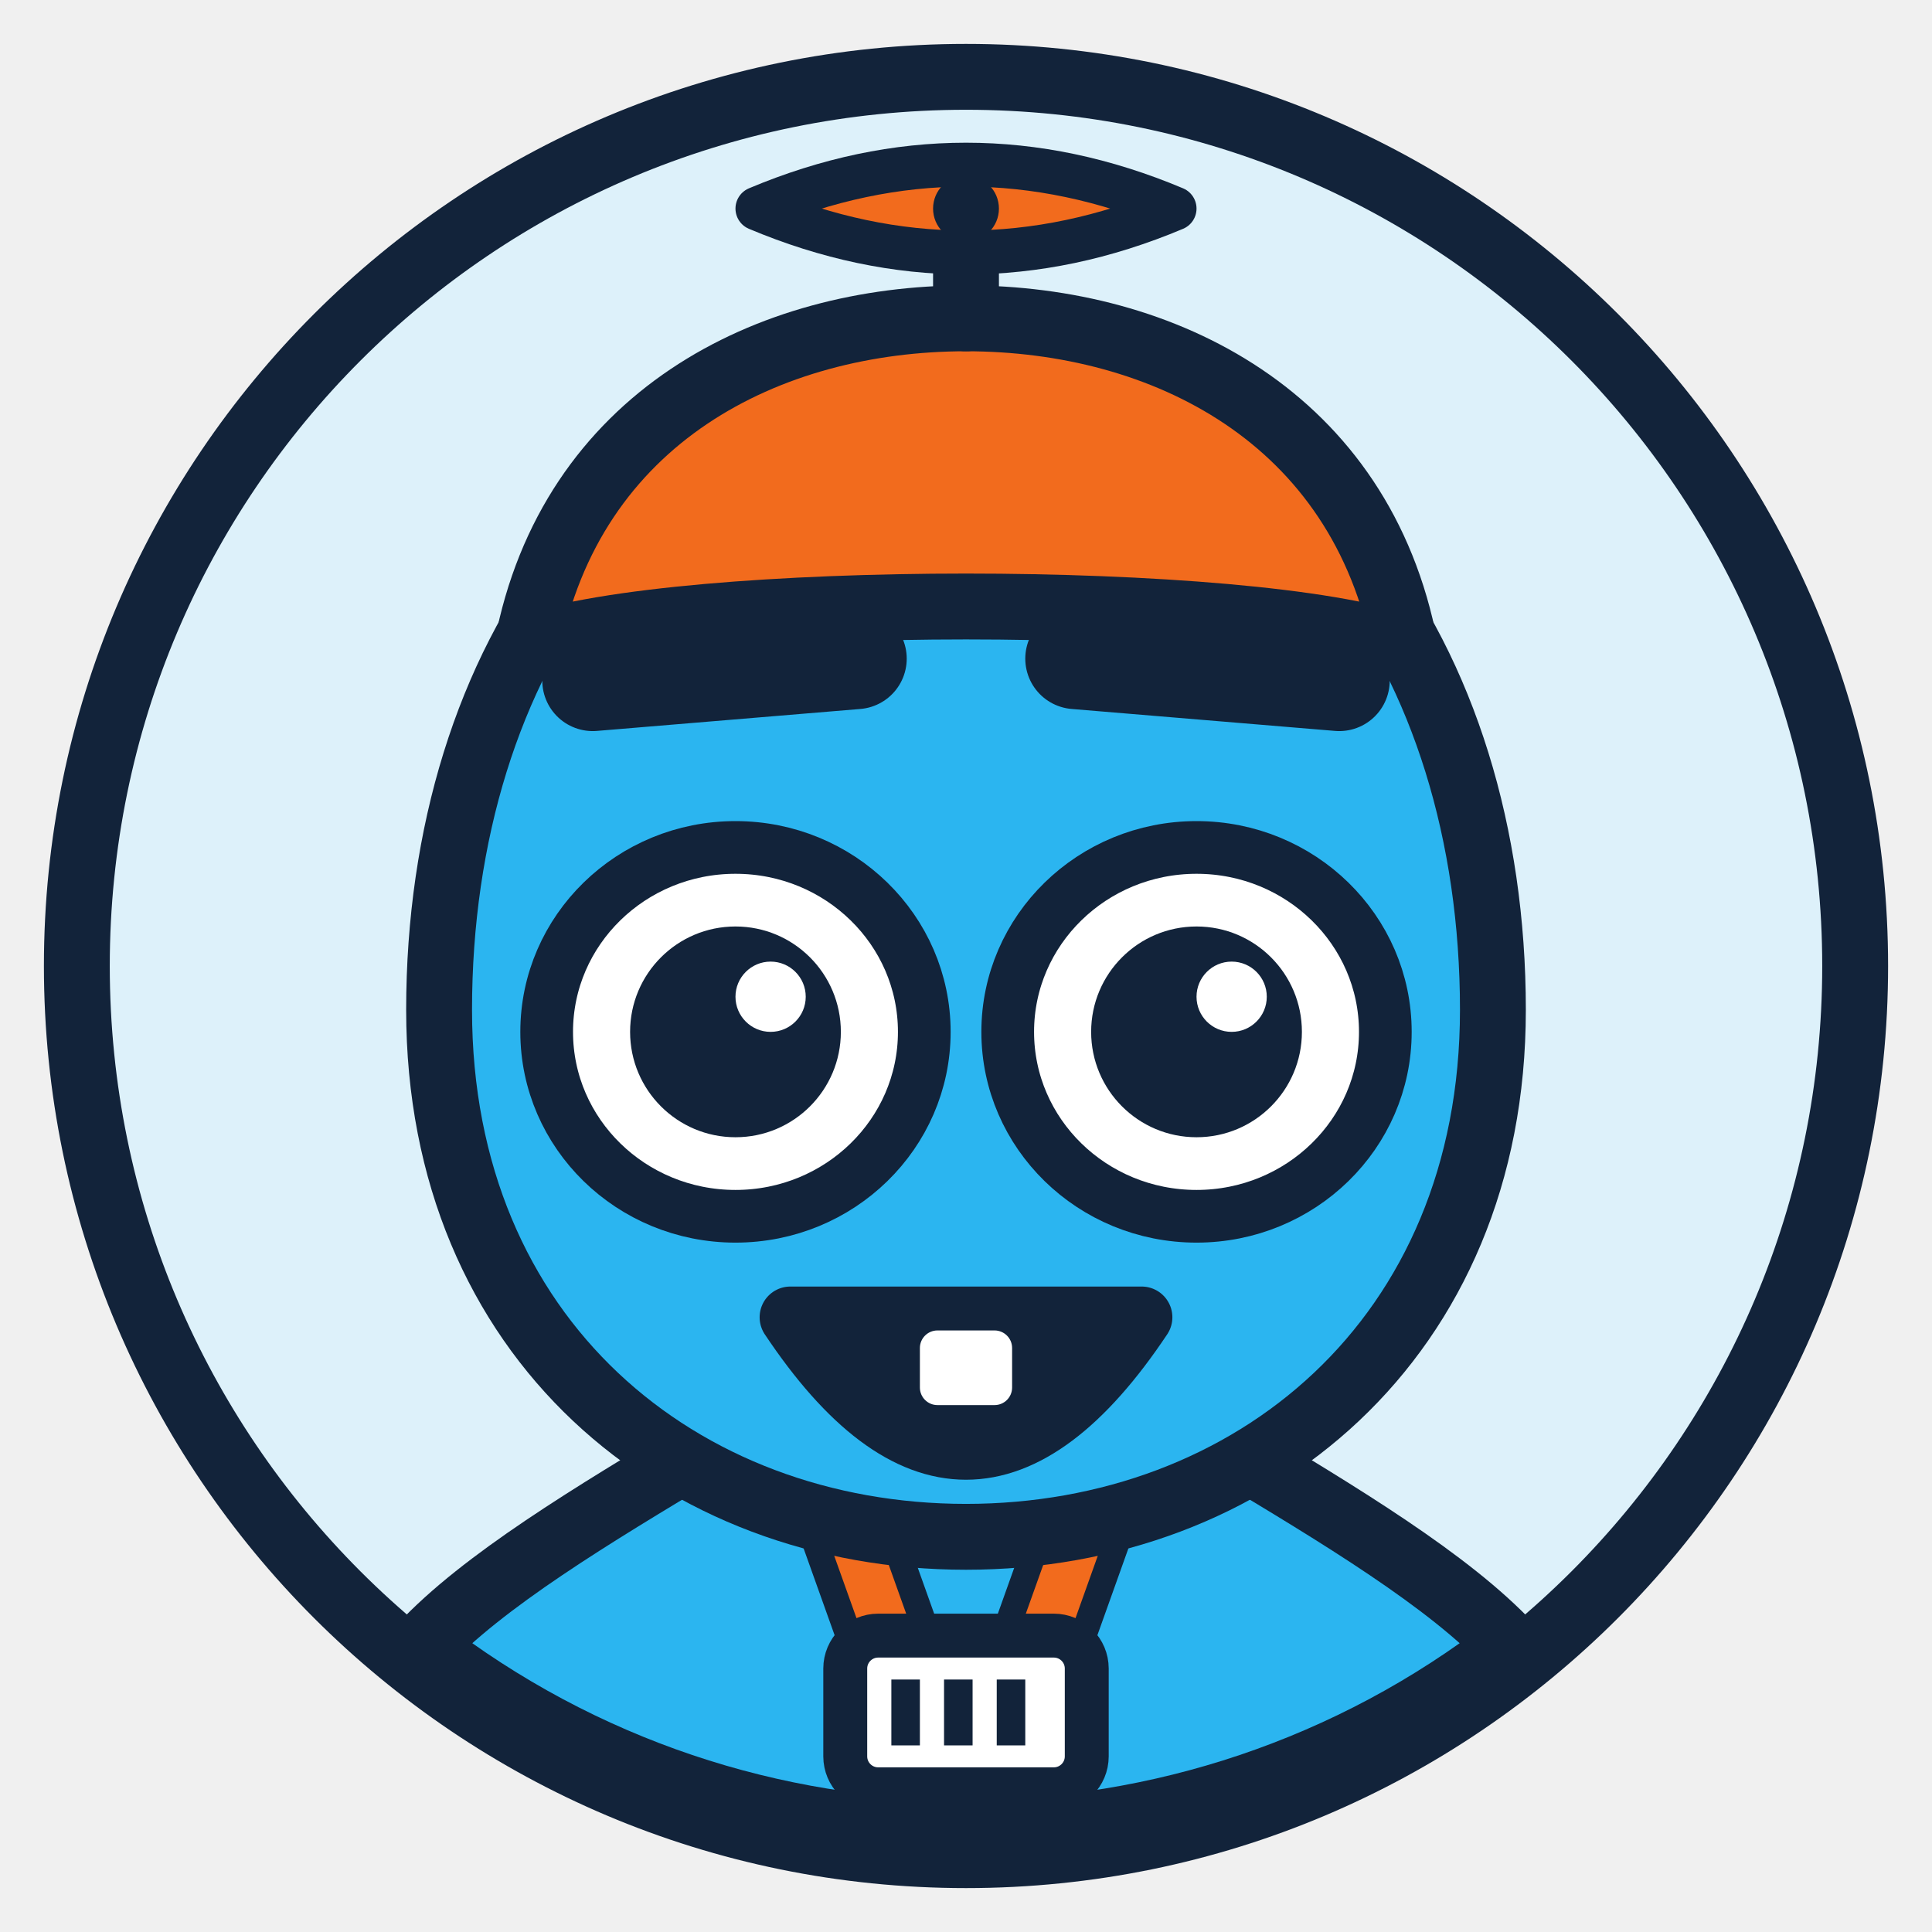
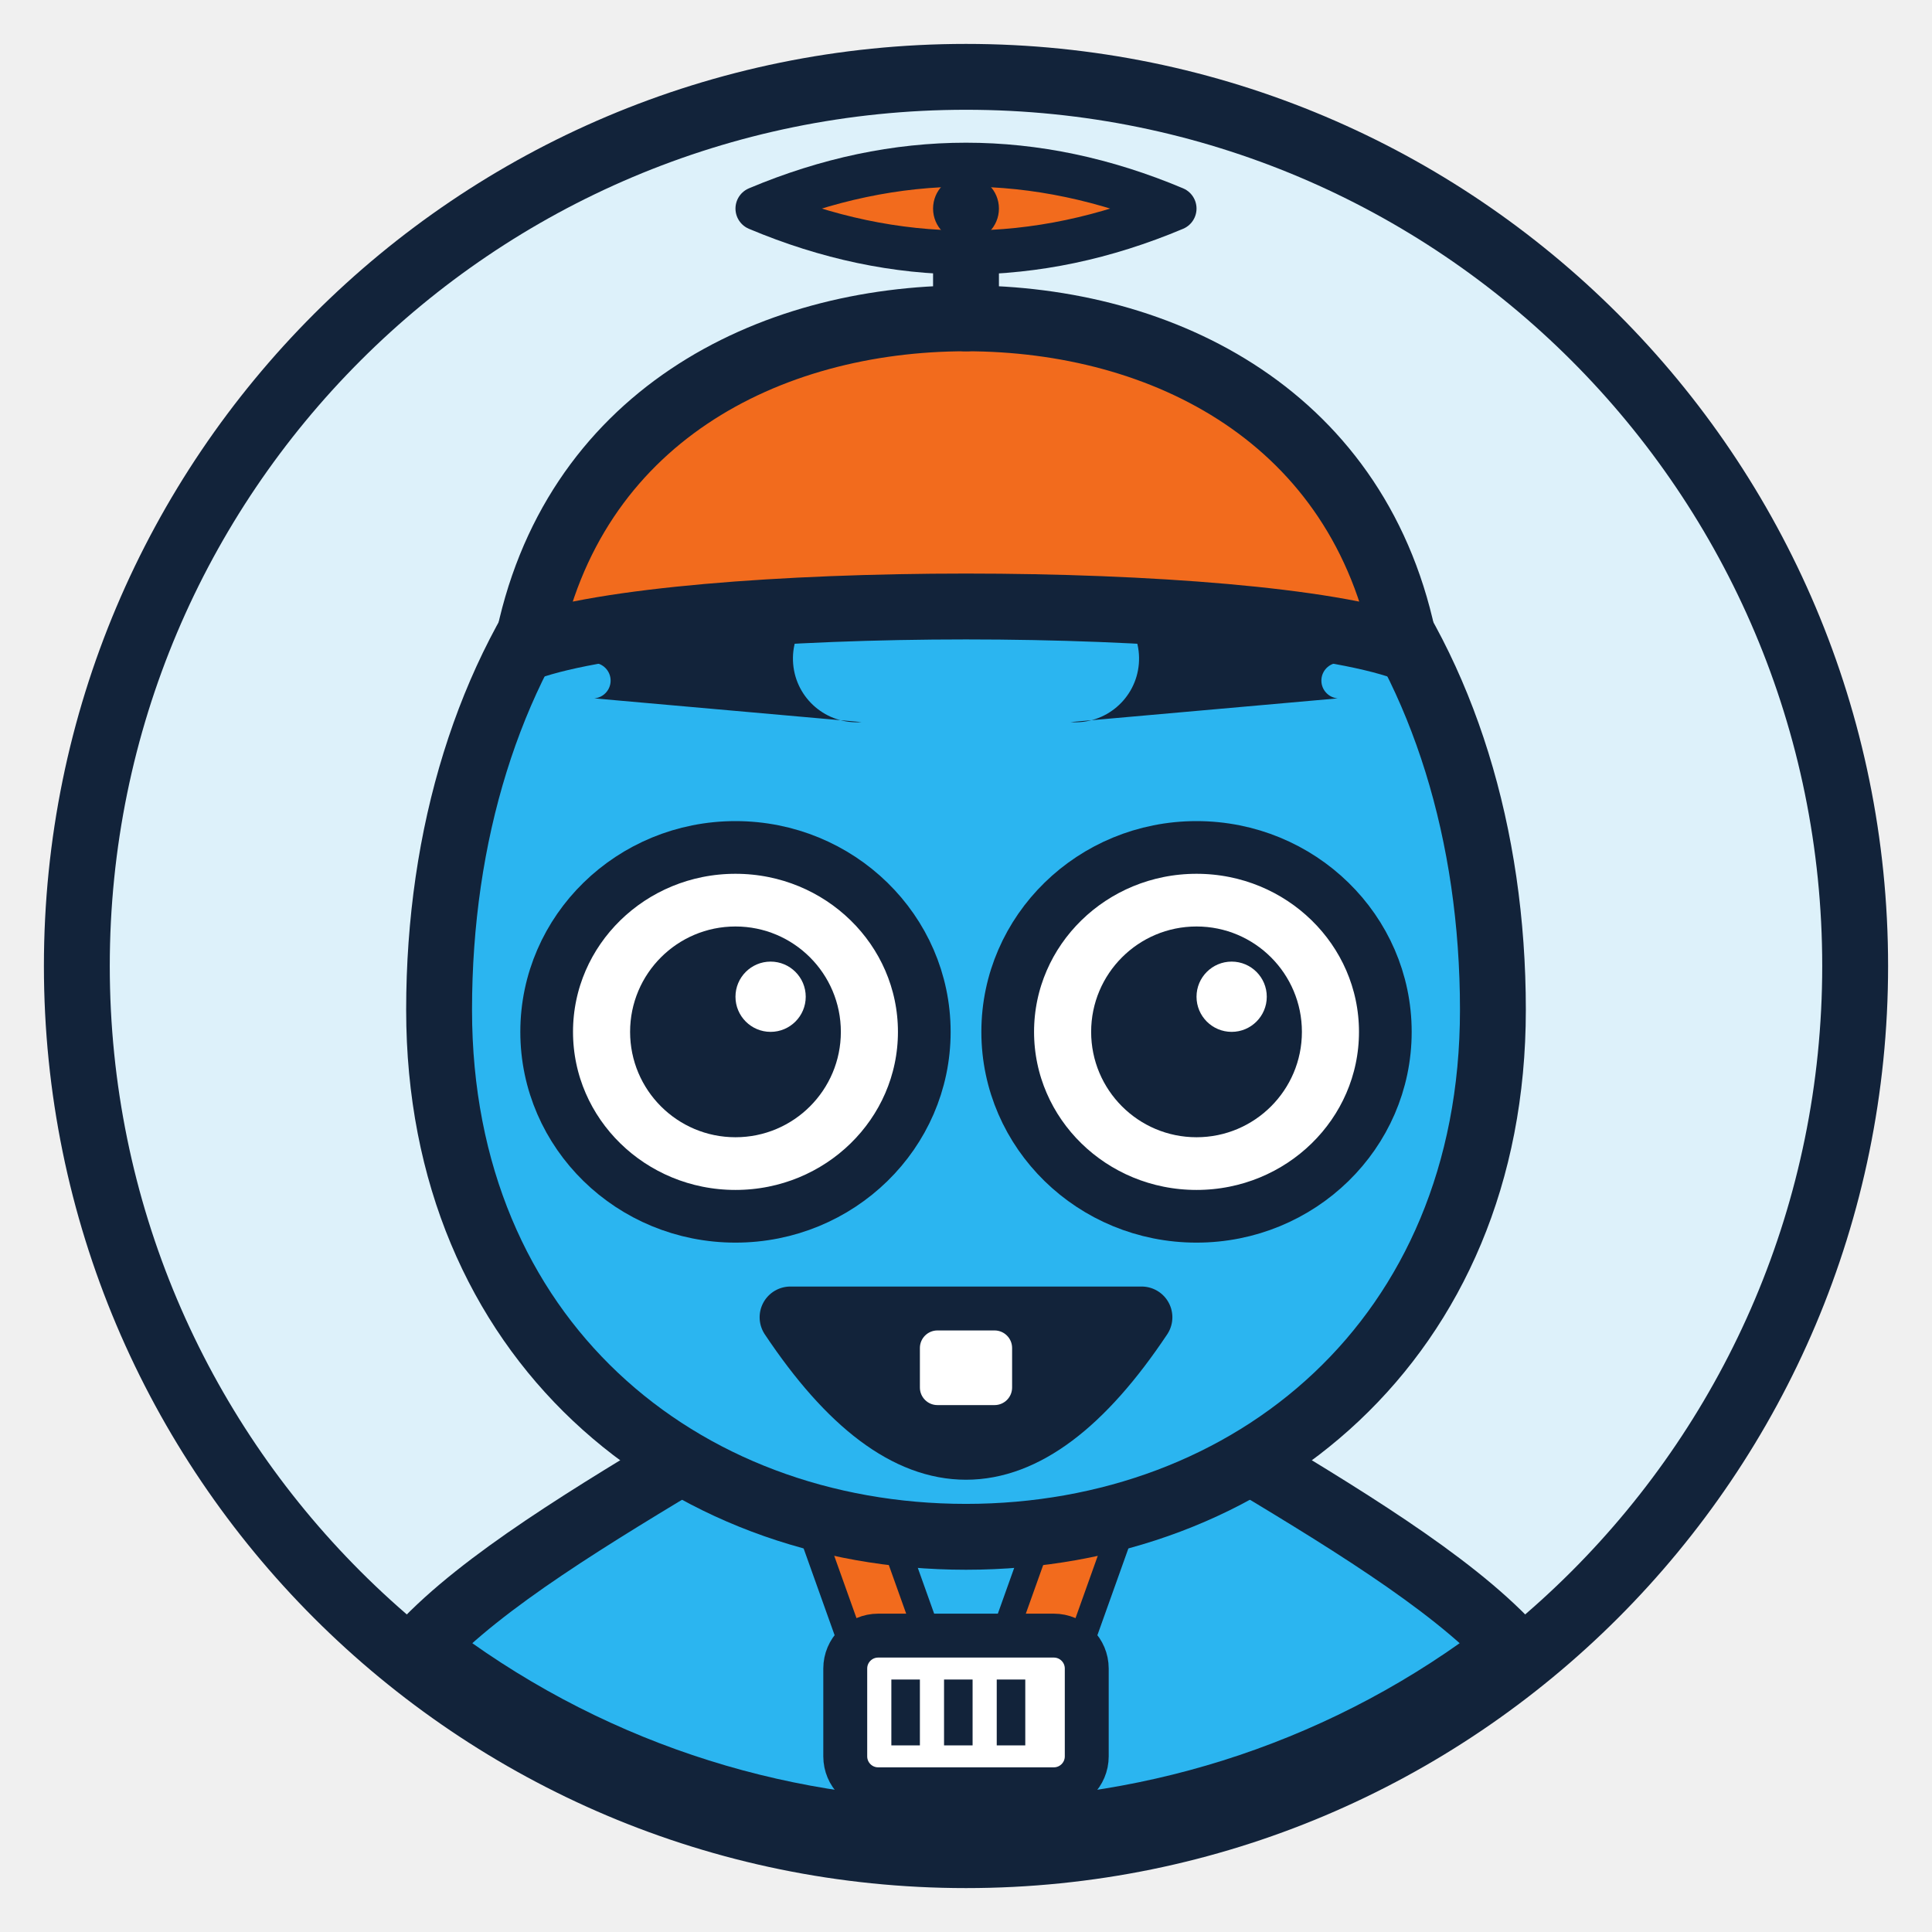
<svg xmlns="http://www.w3.org/2000/svg" viewBox="0 0 88 88" width="88" height="88" color="#12233A" role="img" aria-label="Shin: delighted">
  <circle class="face-disc" cx="44" cy="44" r="40.5" fill="#DDF1FA" />
  <g class="face-body" transform="translate(0 -1)">
    <path d="M32 67 C27 70 22 73 19.2 76 A40.5 40.5 0 0 0 68.8 76 C66 73 61 70 56 67 Z" fill="#2BB5F0" stroke="currentColor" stroke-width="3" stroke-linejoin="round" />
    <path d="M38.5 70 L41 77 M49.5 70 L47 77" stroke="currentColor" stroke-width="4.6" stroke-linecap="round" fill="none" />
    <path d="M38.5 70 L41 77 M49.5 70 L47 77" stroke="#F26B1D" stroke-width="2.2" stroke-linecap="round" fill="none" />
    <rect x="38.5" y="75.5" width="11" height="7" rx="1.5" fill="#FFFFFF" stroke="currentColor" stroke-width="2" />
    <path d="M40.6 77.5 h1.3 v3 h-1.3 Z M43 77.5 h1.3 v3 h-1.3 Z M45.4 77.5 h1.3 v3 h-1.3 Z" fill="#12233A" />
  </g>
  <g class="face-head">
    <path class="face-skull" d="M44 17 C59 17 68 30 68 46 C68 61 57 70 44 70 C31 70 20 61 20 46 C20 30 29 17 44 17 Z" fill="#2BB5F0" stroke="currentColor" stroke-width="3" />
    <g class="face-hat">
      <path d="M24 29.5 C26 19 35 14.5 44 14.5 C53 14.5 62 19 64 29.5 C57 27 31 27 24 29.5 Z" fill="#F26B1D" stroke="currentColor" stroke-width="3" stroke-linejoin="round" />
      <path d="M44 14.5 L44 10.5" stroke="currentColor" stroke-width="3" stroke-linecap="round" />
      <g>
        <path d="M34.5 9.5 Q44 5.5 53.5 9.5 Q44 13.5 34.5 9.5 Z" fill="#F26B1D" stroke="currentColor" stroke-width="2" stroke-linejoin="round" />
        <circle cx="44" cy="9.5" r="1.5" fill="#12233A" />
      </g>
    </g>
    <g class="face-brows">
-       <path d="M27 31 L39 30 M49 30 L61 31" stroke="currentColor" stroke-width="4.6" stroke-linecap="round" fill="none" />
+       <path d="M38.76 27.11 Q32.85 28.65 26.93 30.19 A0.81 0.81 0 0 1 27.07 31.81 Q33.15 32.35 39.24 32.89 A2.90 2.90 0 0 1 38.76 27.11 Z M48.76 32.89 Q54.85 32.35 60.93 31.81 A0.81 0.81 0 0 1 61.07 30.19 Q55.15 28.65 49.24 27.11 A2.90 2.90 0 0 1 48.76 32.89 Z" fill="currentColor" />
    </g>
    <g class="face-eyes">
      <ellipse cx="33.5" cy="47" rx="8.6" ry="8.4" fill="#FFFFFF" />
      <circle cx="33.5" cy="47" r="4.8" fill="#12233A" />
      <circle cx="35.1" cy="45.4" r="1.6" fill="#FFFFFF" />
      <ellipse cx="33.5" cy="47" rx="8.6" ry="8.4" fill="none" stroke="currentColor" stroke-width="2.4" />
      <ellipse cx="54.5" cy="47" rx="8.6" ry="8.4" fill="#FFFFFF" />
      <circle cx="54.5" cy="47" r="4.8" fill="#12233A" />
      <circle cx="56.1" cy="45.4" r="1.6" fill="#FFFFFF" />
      <ellipse cx="54.5" cy="47" rx="8.6" ry="8.4" fill="none" stroke="currentColor" stroke-width="2.4" />
    </g>
    <g class="face-mouth">
      <path d="M36 60 Q44 72 52 60 Z" fill="currentColor" stroke="currentColor" stroke-width="2.8" stroke-linejoin="round" />
      <rect x="41.90" y="60.60" width="4.20" height="3.40" rx=".8" fill="#FFFFFF" />
    </g>
  </g>
  <g class="face-extras" />
  <circle class="face-ring" cx="44" cy="44" r="40.5" fill="none" stroke="currentColor" stroke-width="3" />
</svg>
